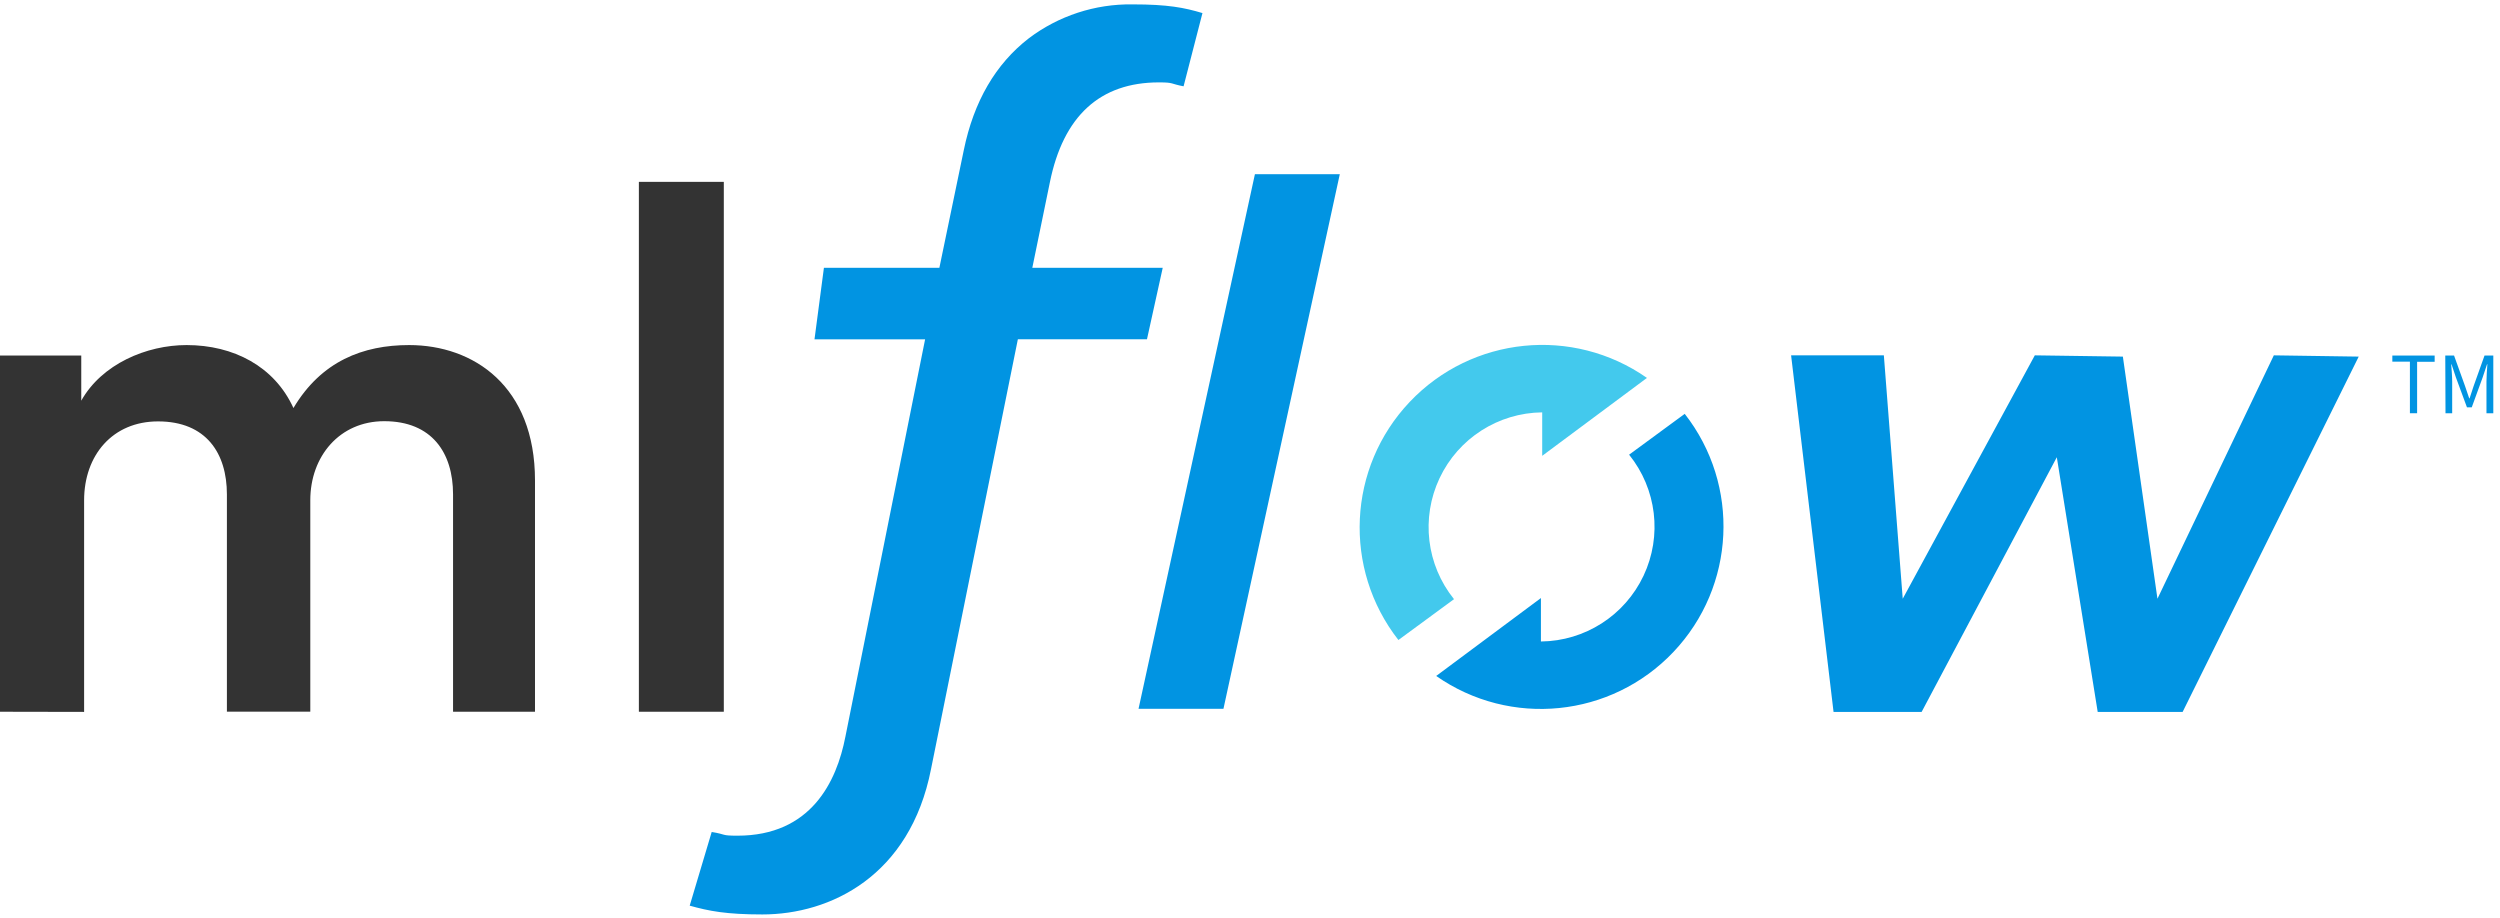
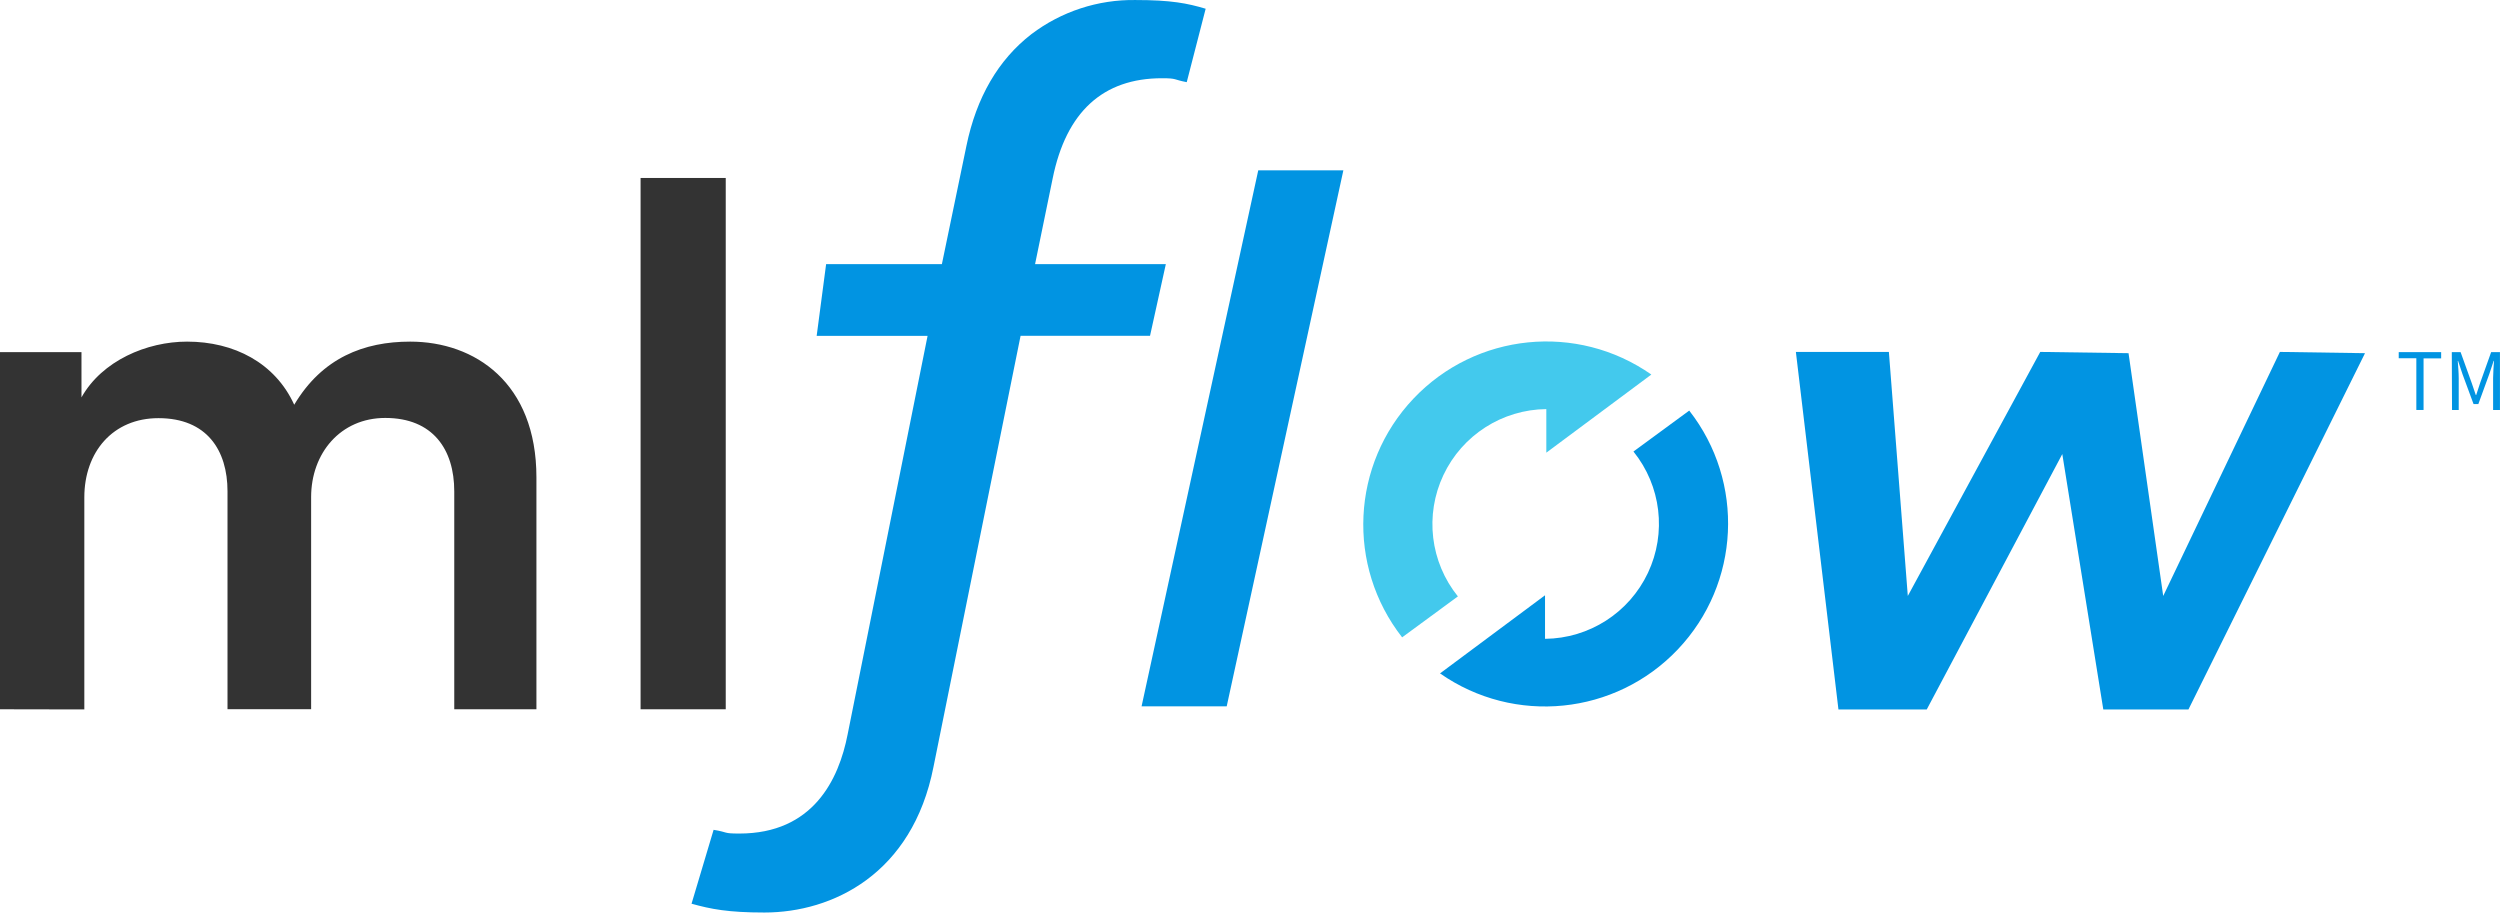
- <svg xmlns="http://www.w3.org/2000/svg" width="109" height="40" viewBox="0 0 109 40" fill="none">
+ <svg xmlns="http://www.w3.org/2000/svg" fill="none" viewBox="0 0.19 108.71 39.68">
  <path d="M0 31.032V15.502H3.543V17.47C4.436 15.876 6.383 15.045 8.136 15.045C10.178 15.045 11.964 15.971 12.794 17.79C14.01 15.747 15.828 15.045 17.837 15.045C20.647 15.045 23.326 16.832 23.326 20.949V31.032H19.753V21.554C19.753 19.736 18.827 18.364 16.752 18.364C14.806 18.364 13.529 19.895 13.529 21.809V31.03H9.893V21.554C9.893 19.768 8.995 18.373 6.89 18.373C4.913 18.373 3.667 19.841 3.667 21.818V31.039Z" fill="#333333" />
  <path d="M27.855 31.032V7.929H31.558V31.032Z" fill="#333333" />
  <path d="M30.071 39.487C30.903 39.719 31.652 39.87 33.24 39.87C36.193 39.87 39.676 38.205 40.593 33.531L44.379 14.792H50.008L50.695 11.675H45.009L45.774 7.95C46.36 5.058 47.96 3.592 50.528 3.592C51.196 3.592 51.009 3.65 51.604 3.763L52.427 0.57C51.634 0.333 50.924 0.191 49.378 0.191C47.745 0.167 46.151 0.689 44.85 1.675C43.409 2.789 42.457 4.425 42.023 6.538L40.957 11.675H35.923L35.512 14.794H40.335L36.859 32.121C36.477 34.086 35.359 36.436 32.151 36.436C31.424 36.436 31.688 36.381 31.03 36.274Z" fill="#0194E2" />
  <path d="M53.342 30.905H49.64L54.714 7.596H58.415Z" fill="#0194E2" />
  <path d="M71.807 16.477C68.576 14.216 64.178 14.661 61.465 17.522C58.752 20.383 58.542 24.798 60.97 27.904L63.395 26.124C62.191 24.631 61.947 22.581 62.766 20.847C63.584 19.113 65.322 17.999 67.24 17.979V19.874Z" fill="#43C9ED" />
  <path d="M62.618 29.472C65.848 31.732 70.247 31.288 72.96 28.427C75.673 25.566 75.883 21.15 73.454 18.044L71.029 19.824C72.233 21.317 72.478 23.367 71.659 25.101C70.84 26.836 69.102 27.95 67.184 27.969V26.075Z" fill="#0194E2" />
  <path d="M78.092 15.493H82.136L82.959 26.105L88.718 15.493L92.557 15.548L94.065 26.105L99.139 15.493L102.84 15.548L95.162 31.041H91.46L89.677 19.935L83.782 31.041H79.943Z" fill="#0194E2" />
  <path d="M105.072 15.768H104.306V15.502H106.151V15.774H105.386V18.017H105.072Z" fill="#0194E2" />
  <path d="M106.614 15.502H106.997L107.479 16.842C107.541 17.014 107.598 17.19 107.657 17.366H107.675C107.734 17.19 107.788 17.014 107.847 16.842L108.325 15.502H108.708V18.017H108.41V16.63C108.41 16.41 108.434 16.107 108.45 15.883H108.434L108.243 16.457L107.768 17.761H107.56L107.079 16.459L106.888 15.885H106.873C106.89 16.109 106.915 16.412 106.915 16.632V18.019H106.624Z" fill="#0194E2" />
</svg>
